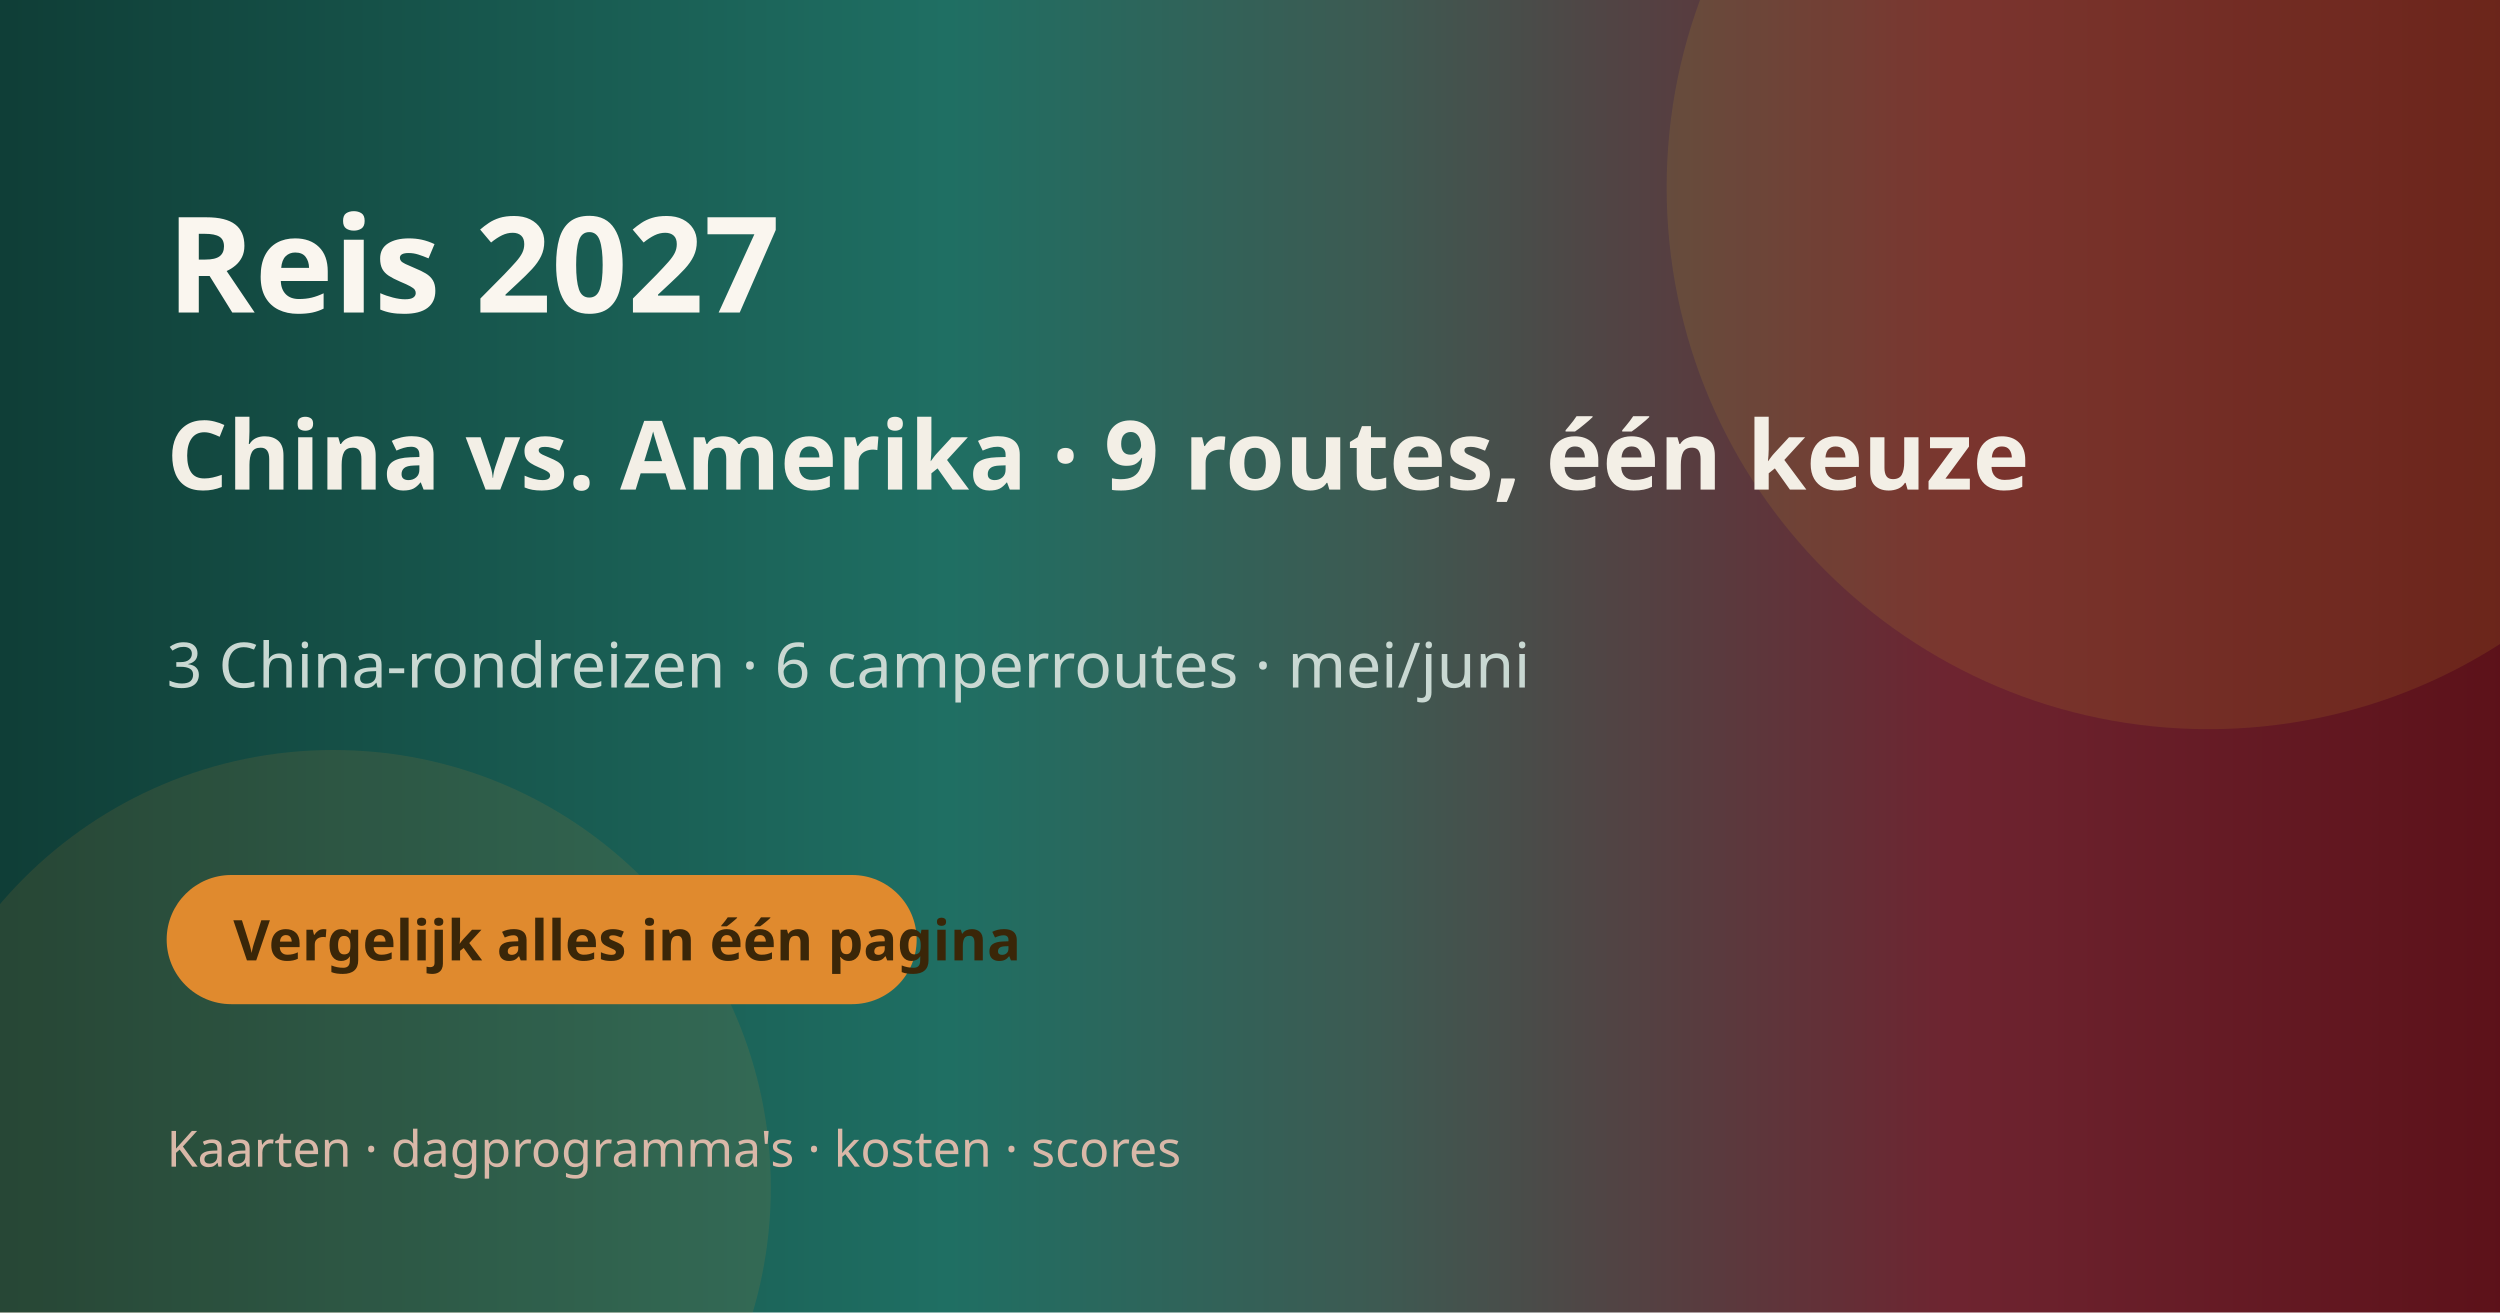
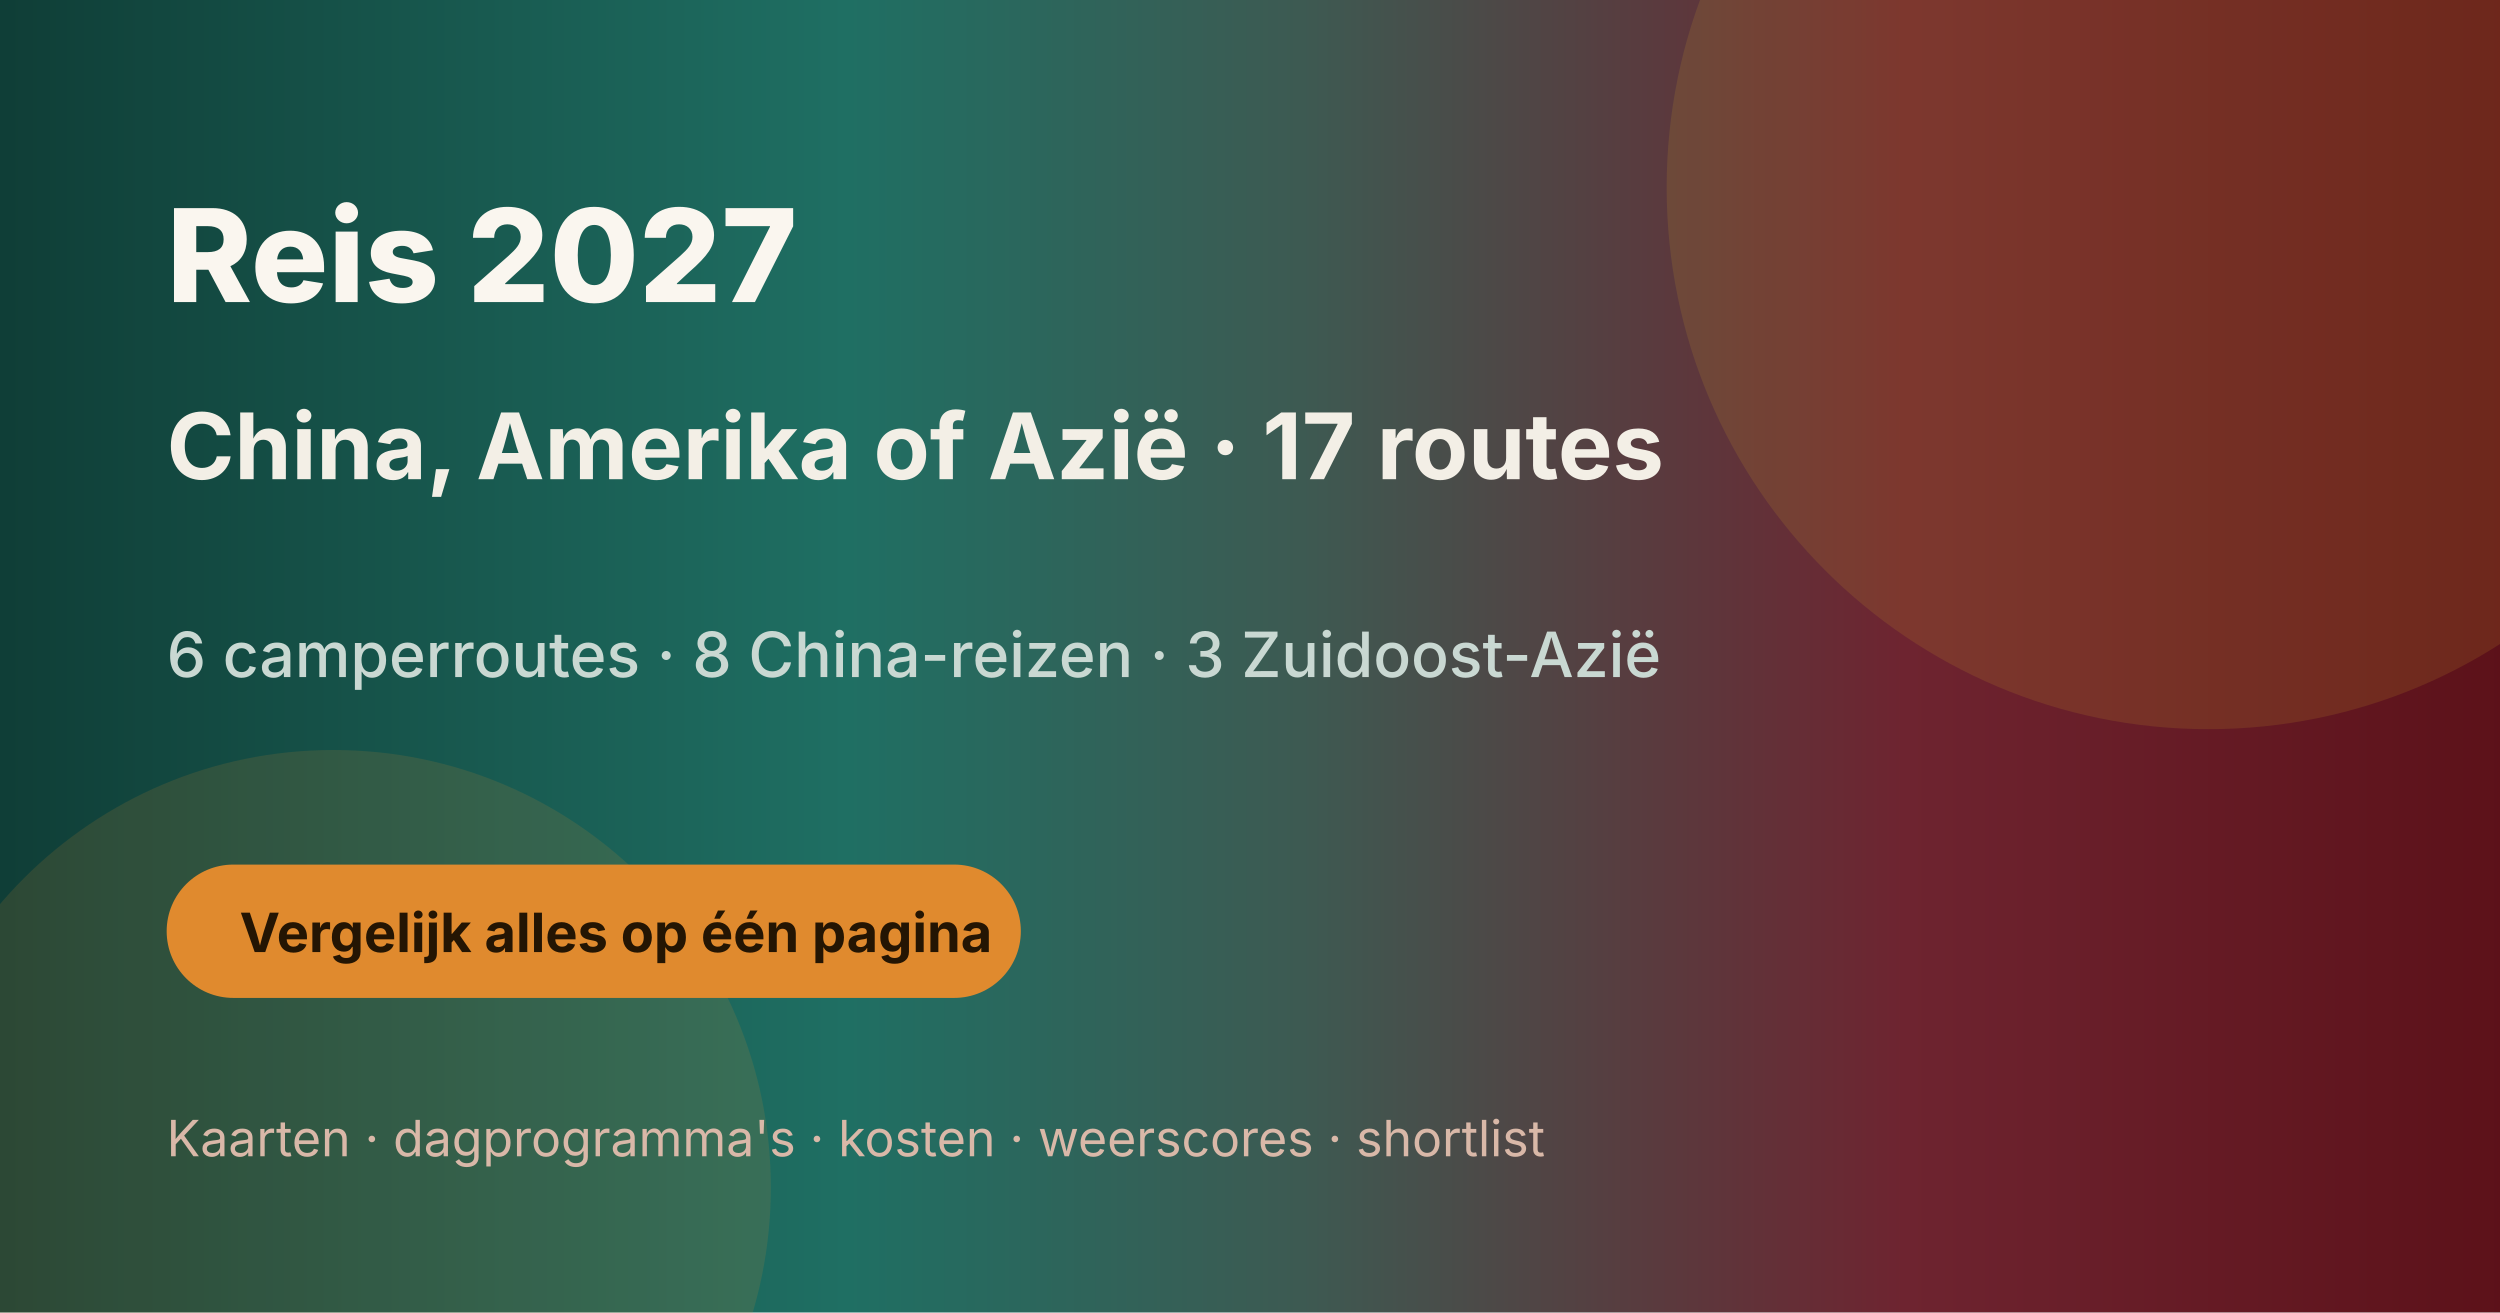
<svg xmlns="http://www.w3.org/2000/svg" width="1200" height="630" viewBox="0 0 1200 630">
  <defs>
    <linearGradient id="g" x1="0" y1="0" x2="1" y2="0">
      <stop offset="0" stop-color="#0f3d36" />
-       <stop offset=".38" stop-color="#1f6f63" />
-       <stop offset=".55" stop-color="#3d5a52" />
-       <stop offset=".78" stop-color="#6e2430" />
+       <stop offset=".34" stop-color="#1f6f63" />
+       <stop offset=".52" stop-color="#3d5a52" />
+       <stop offset=".76" stop-color="#6e2430" />
      <stop offset="1" stop-color="#5c1119" />
    </linearGradient>
  </defs>
  <rect width="1200" height="630" fill="url(#g)" />
-   <circle cx="1060" cy="90" r="260" fill="#c9a227" opacity=".14" />
-   <circle cx="160" cy="570" r="210" fill="#e08a2e" opacity=".12" />
-   <text x="80" y="150" font-family="system-ui,sans-serif" font-size="64" font-weight="800" fill="#faf6ef">Reis 2027</text>
-   <text x="80" y="235" font-family="system-ui,sans-serif" font-size="46" font-weight="600" fill="#f3efe6">China vs. Amerika · 9 routes, één keuze</text>
-   <text x="80" y="330" font-family="system-ui,sans-serif" font-size="30" fill="#c9d8d2">3 China-rondreizen · 6 camperroutes · mei/juni</text>
-   <rect x="80" y="420" width="360" height="62" rx="31" fill="#e08a2e" />
-   <text x="112" y="461" font-family="system-ui,sans-serif" font-size="27" font-weight="700" fill="#3a2608">Vergelijk alles in één pagina</text>
-   <text x="80" y="560" font-family="system-ui,sans-serif" font-size="24" fill="#d9b8a8">Kaarten · dagprogramma's · kosten · scores</text>
+   <circle cx="1060" cy="90" r="260" fill="#c9a227" opacity=".16" />
+   <circle cx="160" cy="570" r="210" fill="#e08a2e" opacity=".14" />
+   <text x="80" y="145" font-family="-apple-system,BlinkMacSystemFont,system-ui,sans-serif" font-size="62" font-weight="800" fill="#faf6ef">Reis 2027</text>
+   <text x="80" y="230" font-family="-apple-system,BlinkMacSystemFont,system-ui,sans-serif" font-size="44" font-weight="700" fill="#f3efe6">China, Amerika of Azië · 17 routes</text>
+   <text x="80" y="325" font-family="-apple-system,BlinkMacSystemFont,system-ui,sans-serif" font-size="30" font-weight="500" fill="#c9d8d2">6 camperroutes · 8 China-reizen · 3 Zuidoost-Azië</text>
+   <rect x="80" y="415" width="410" height="64" rx="32" fill="#e08a2e" />
+   <text x="115" y="457" font-family="-apple-system,BlinkMacSystemFont,system-ui,sans-serif" font-size="26" font-weight="700" fill="#241503">Vergelijk alles op één pagina</text>
+   <text x="80" y="555" font-family="-apple-system,BlinkMacSystemFont,system-ui,sans-serif" font-size="24" fill="#d9b8a8">Kaarten · dagprogramma's · kosten · weerscores · shortlist</text>
</svg>
